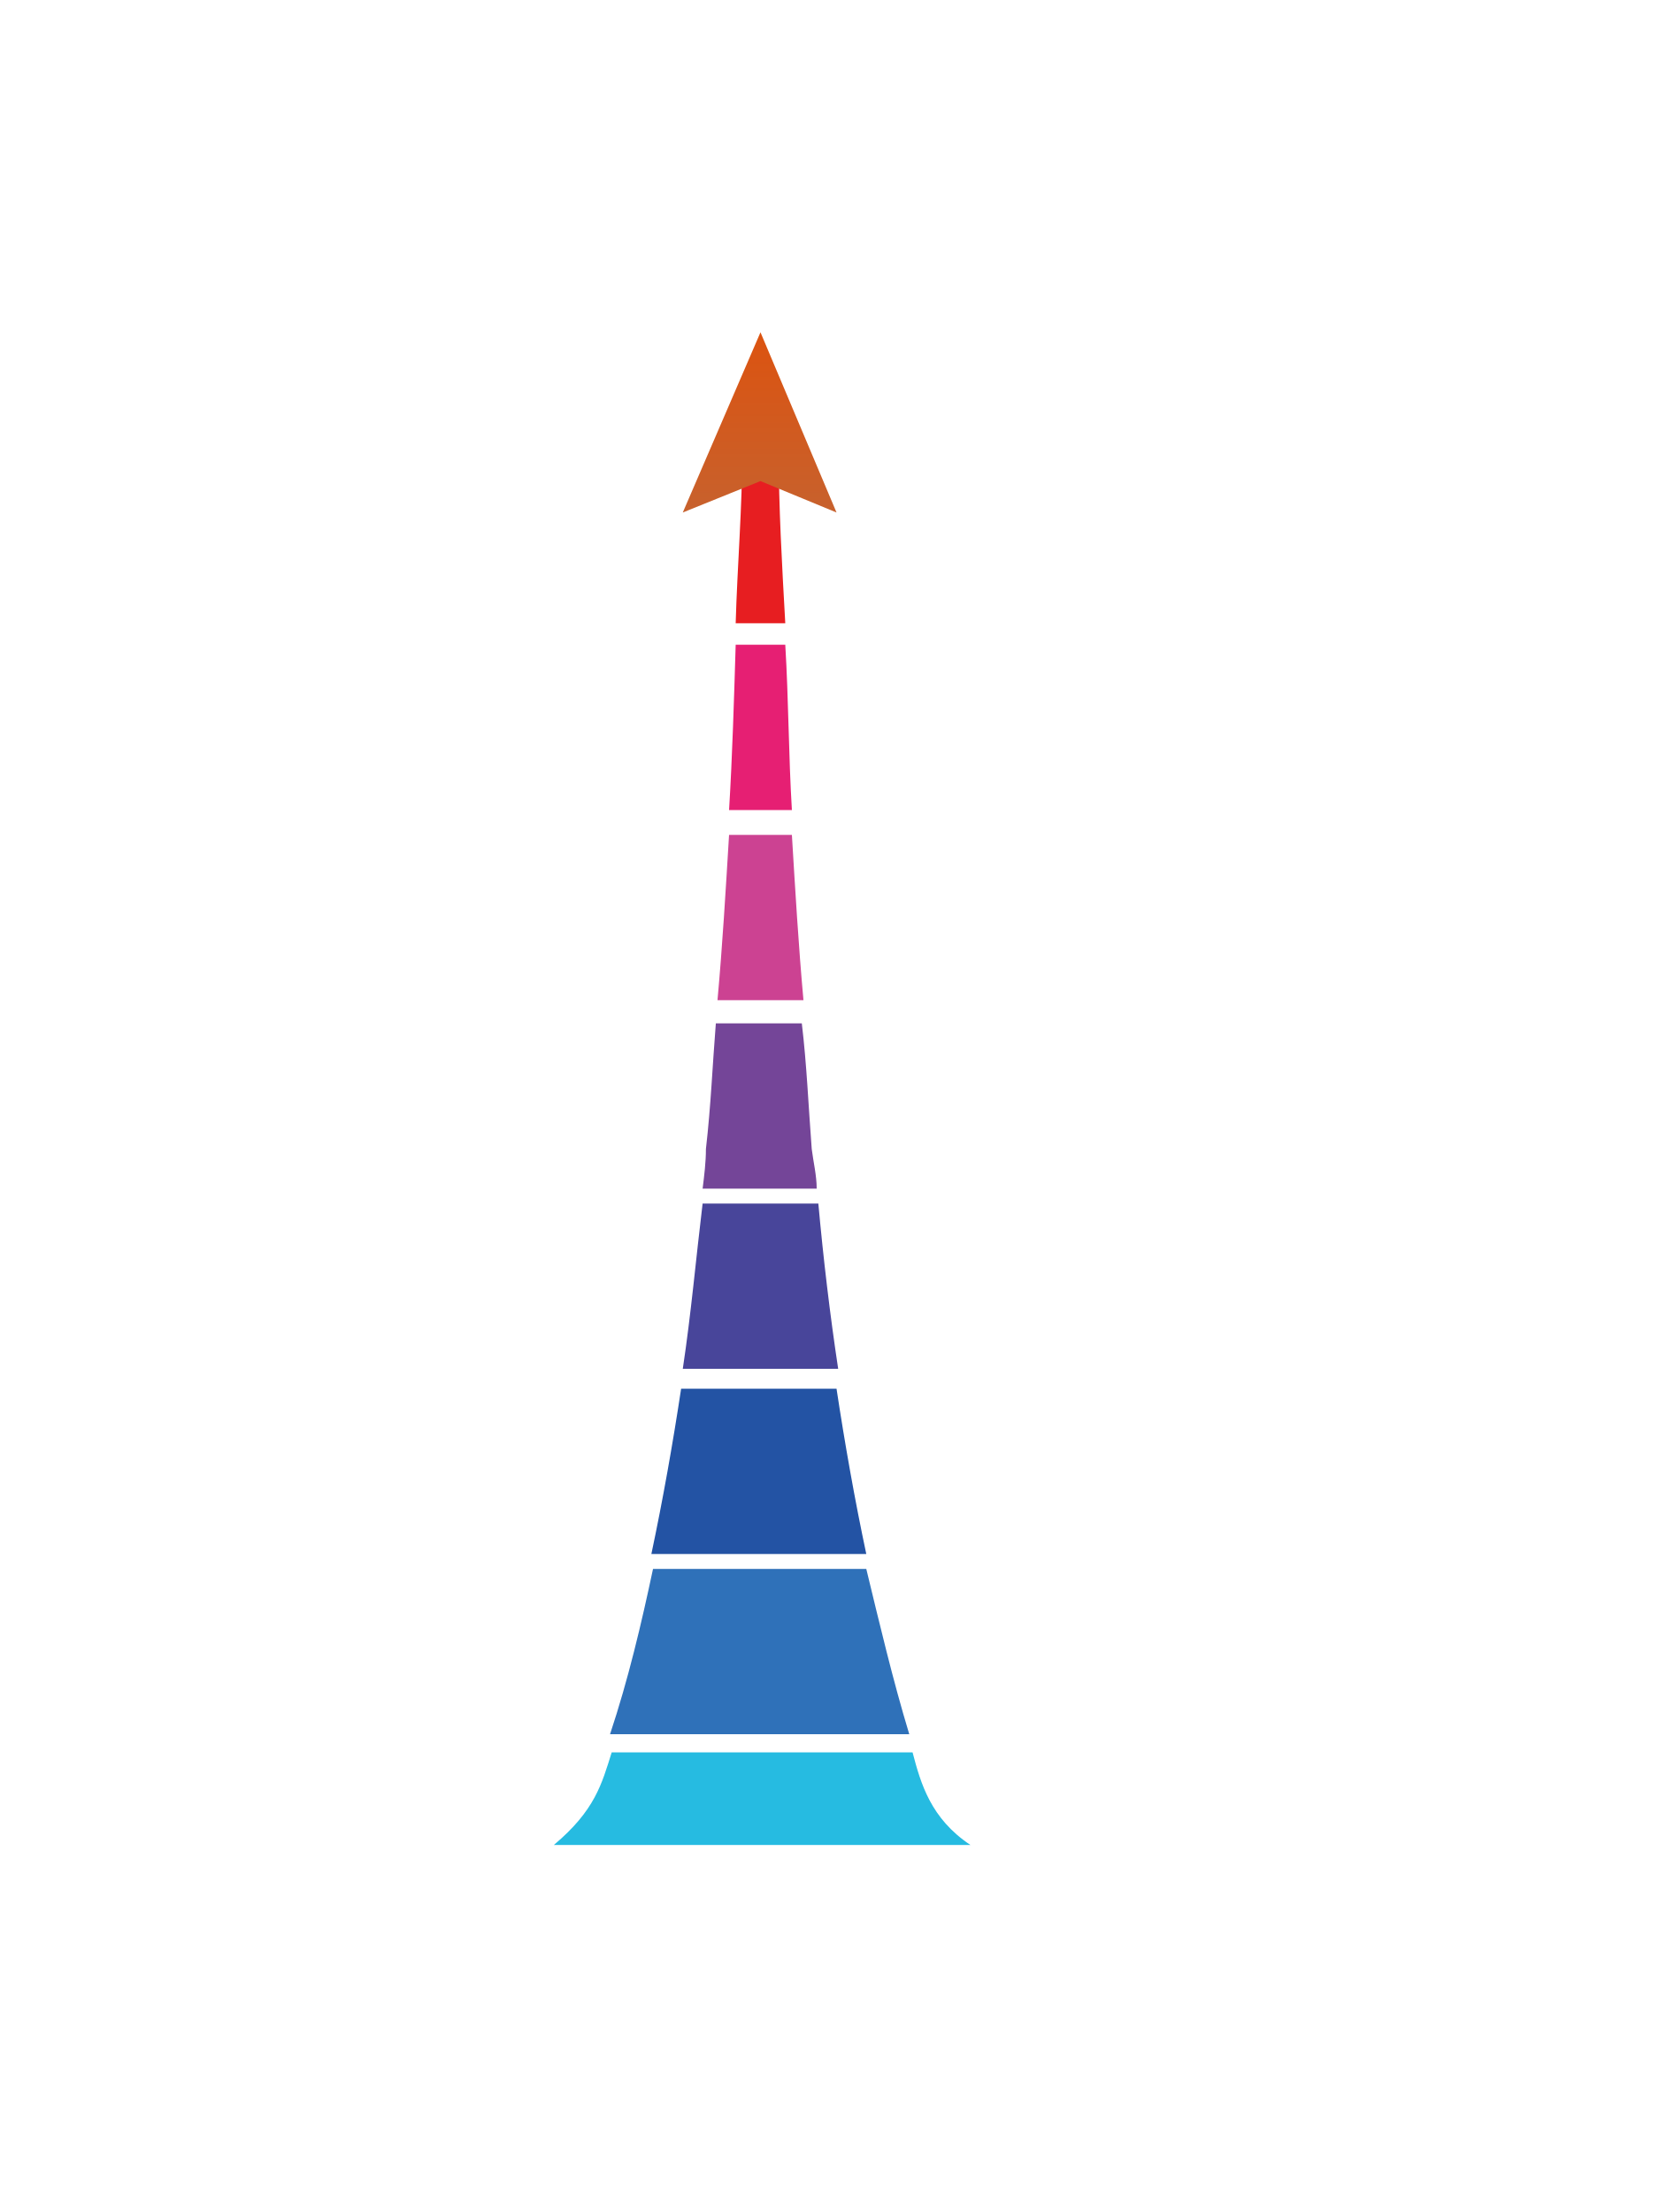
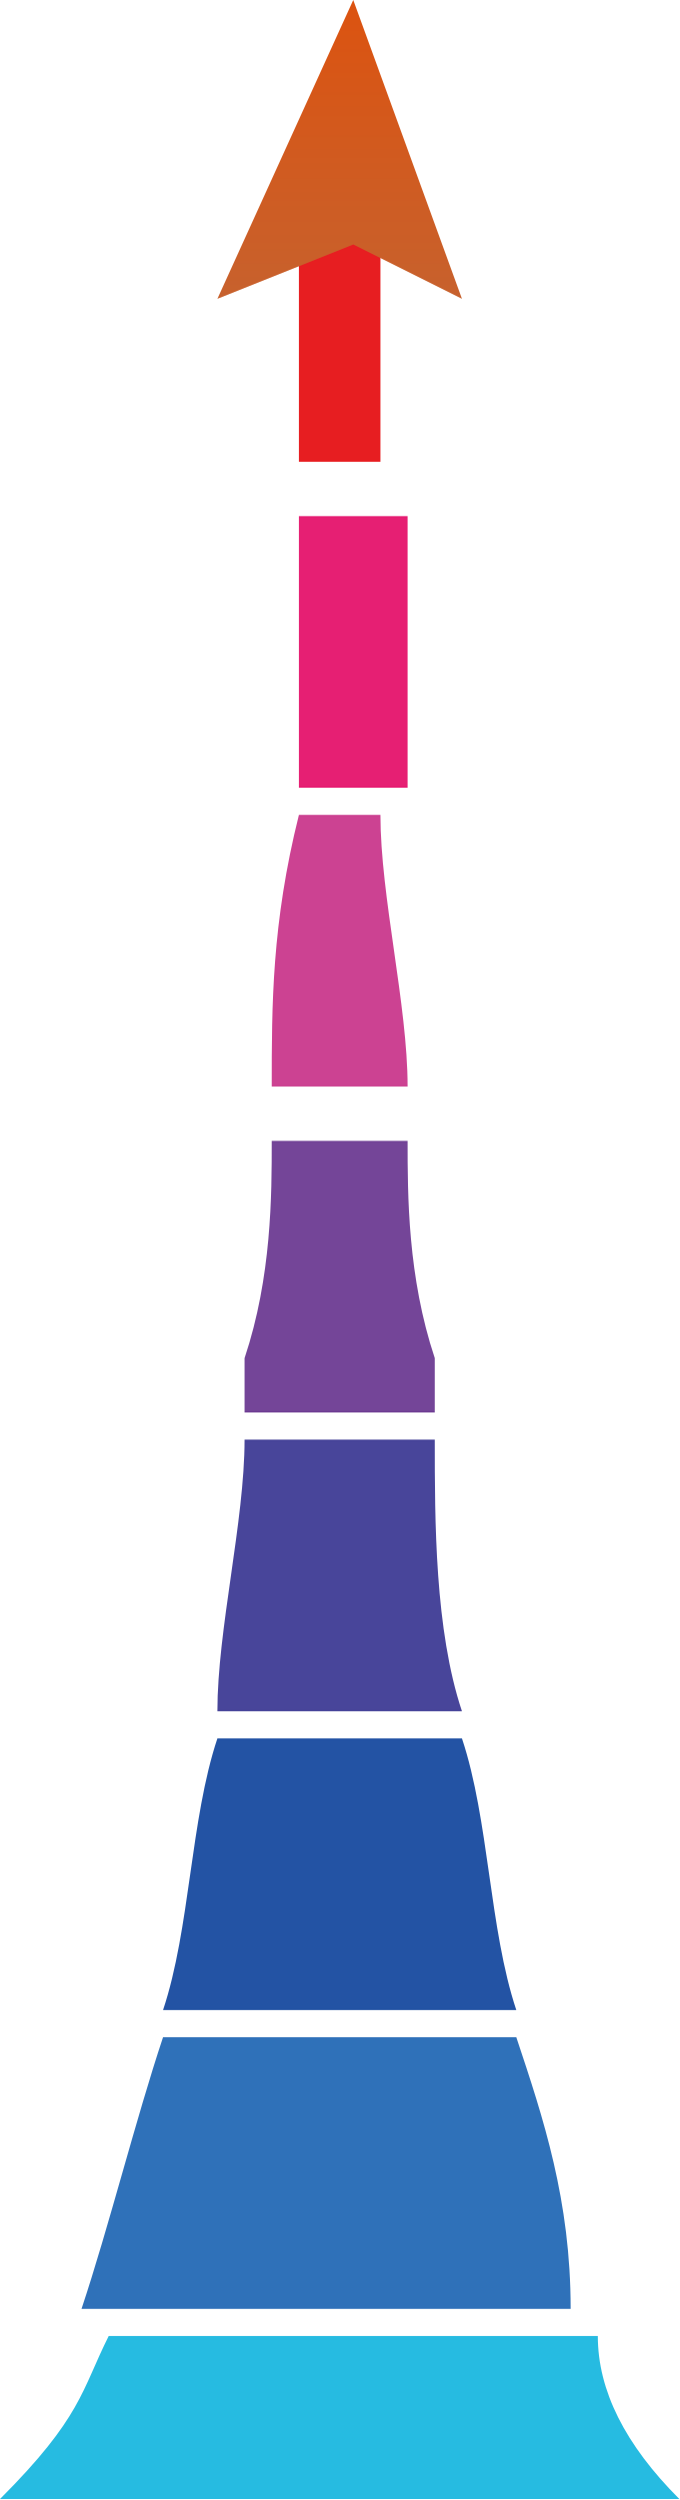
- <svg xmlns="http://www.w3.org/2000/svg" version="1.0" id="图层_1" x="0px" y="0px" viewBox="0 0 10.03 13.38" style="enable-background:new 0 0 10.03 13.38;" xml:space="preserve">
+ <svg xmlns="http://www.w3.org/2000/svg" version="1.1" id="图层_1" x="0px" y="0px" viewBox="0 0 2.5 9.2" style="enable-background:new 0 0 2.5 9.2;" xml:space="preserve">
  <style type="text/css">
	.st0{fill:#E71E21;}
	.st1{fill:#E61F73;}
	.st2{fill:#CC4292;}
	.st3{fill:#744598;}
	.st4{fill:#48459A;}
	.st5{fill:#2353A4;}
	.st6{fill:#2F71B9;}
	.st7{fill:#26BBE1;}
	.st8{fill:url(#SVGID_1_);}
</style>
  <g>
-     <path class="st0" d="M4.71,2.72H4.49c0,0.35-0.03,0.7-0.04,1.05c0.1,0,0.2,0,0.3,0C4.73,3.41,4.71,3.07,4.71,2.72z" />
-     <path class="st1" d="M4.45,3.9c-0.01,0.33-0.02,0.67-0.04,1c0.12,0,0.25,0,0.38,0c-0.02-0.33-0.02-0.67-0.04-1   C4.65,3.9,4.55,3.9,4.45,3.9z" />
-     <path class="st2" d="M4.41,5.05c-0.02,0.33-0.04,0.67-0.07,1c0.17,0,0.34,0,0.52,0c-0.03-0.33-0.05-0.67-0.07-1   C4.66,5.05,4.53,5.05,4.41,5.05z" />
-     <path class="st3" d="M4.85,6.19c-0.18,0-0.35,0-0.52,0c-0.02,0.25-0.03,0.5-0.06,0.76C4.27,7.03,4.26,7.11,4.25,7.19   c0.23,0,0.46,0,0.69,0C4.94,7.11,4.92,7.03,4.91,6.95C4.89,6.69,4.88,6.44,4.85,6.19z" />
-     <path class="st4" d="M4.25,7.28c-0.04,0.33-0.07,0.67-0.12,1c0.31,0,0.63,0,0.94,0c-0.05-0.33-0.09-0.67-0.12-1   C4.71,7.28,4.48,7.28,4.25,7.28z" />
-     <path class="st5" d="M4.12,8.4c-0.05,0.33-0.11,0.67-0.18,1c0.43,0,0.87,0,1.3,0c-0.07-0.33-0.13-0.67-0.18-1   C4.75,8.4,4.44,8.4,4.12,8.4z" />
-     <path class="st6" d="M3.95,9.49c-0.07,0.33-0.15,0.67-0.26,1c0.63,0,1.2,0,1.81,0c-0.1-0.33-0.18-0.67-0.26-1   C4.81,9.49,4.38,9.49,3.95,9.49z" />
-     <path class="st7" d="M3.7,10.6c-0.06,0.19-0.1,0.35-0.35,0.56h2.52c-0.24-0.16-0.3-0.37-0.35-0.56C4.9,10.6,4.34,10.6,3.7,10.6z" />
+     <path class="st0" d="M1.4,0.7H1.1c0,0.3,0,0.7,0,1c0.1,0,0.2,0,0.3,0C1.4,1.4,1.4,1.1,1.4,0.7z" />
+     <path class="st1" d="M1.1,1.9c0,0.3,0,0.7,0,1c0.1,0,0.2,0,0.4,0c0-0.3,0-0.7,0-1C1.3,1.9,1.2,1.9,1.1,1.9z" />
+     <path class="st2" d="M1.1,3C1,3.4,1,3.7,1,4c0.2,0,0.3,0,0.5,0c0-0.3-0.1-0.7-0.1-1C1.3,3,1.2,3,1.1,3z" />
+     <path class="st3" d="M1.5,4.2c-0.2,0-0.3,0-0.5,0c0,0.2,0,0.5-0.1,0.8c0,0.1,0,0.2,0,0.2c0.2,0,0.5,0,0.7,0c0-0.1,0-0.2,0-0.2   C1.5,4.7,1.5,4.4,1.5,4.2z" />
+     <path class="st4" d="M0.9,5.3c0,0.3-0.1,0.7-0.1,1c0.3,0,0.6,0,0.9,0c-0.1-0.3-0.1-0.7-0.1-1C1.4,5.3,1.1,5.3,0.9,5.3z" />
+     <path class="st5" d="M0.8,6.4c-0.1,0.3-0.1,0.7-0.2,1c0.4,0,0.9,0,1.3,0c-0.1-0.3-0.1-0.7-0.2-1C1.4,6.4,1.1,6.4,0.8,6.4z" />
+     <path class="st6" d="M0.6,7.5c-0.1,0.3-0.2,0.7-0.3,1c0.6,0,1.2,0,1.8,0C2.1,8.1,2,7.8,1.9,7.5C1.5,7.5,1,7.5,0.6,7.5z" />
+     <path class="st7" d="M0.4,8.6C0.3,8.8,0.3,8.9,0,9.2h2.5C2.3,9,2.2,8.8,2.2,8.6C1.6,8.6,1,8.6,0.4,8.6z" />
    <g>
-       <linearGradient id="SVGID_1_" gradientUnits="userSpaceOnUse" x1="4.597" y1="10.354" x2="4.597" y2="2.007">
+       <linearGradient id="SVGID_1_" gradientUnits="userSpaceOnUse" x1="1.248" y1="2.636" x2="1.248" y2="10.983" gradientTransform="matrix(1 0 0 -1 0 10.98)">
        <stop offset="0" style="stop-color:#3DBEED" />
        <stop offset="1" style="stop-color:#DC5310" />
      </linearGradient>
-       <polygon class="st8" points="4.13,3.1 4.6,2.91 5.06,3.1 4.6,2.01   " />
+       <polygon class="st8" points="0.8,1.1 1.3,0.9 1.7,1.1 1.3,0   " />
    </g>
  </g>
</svg>
